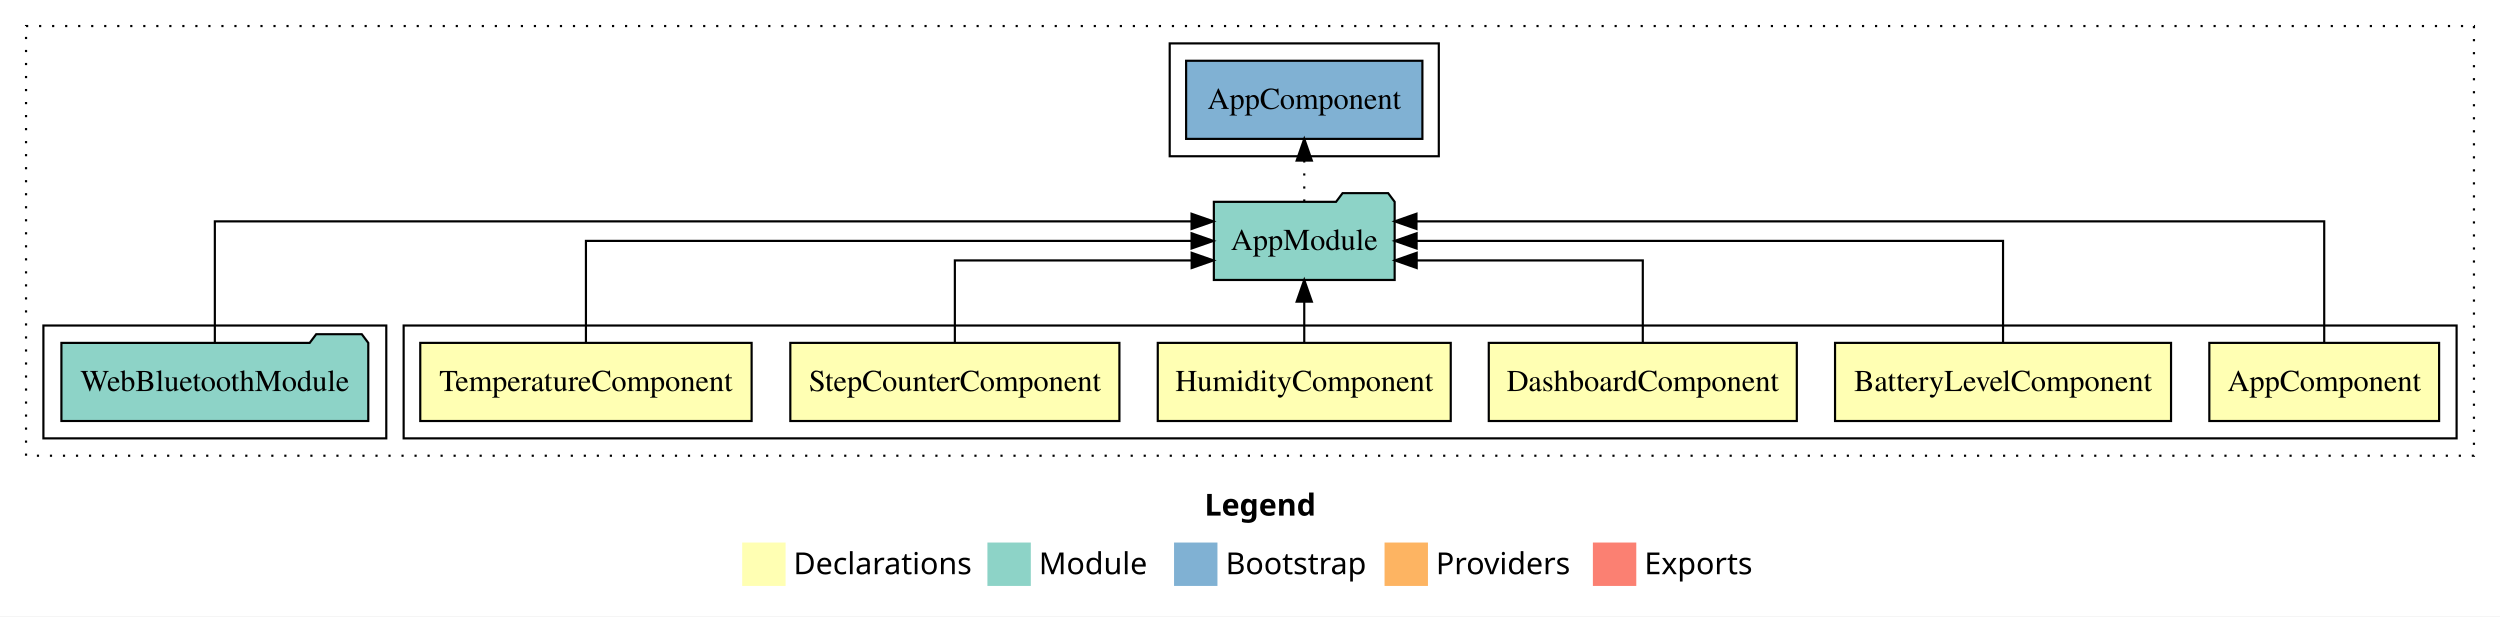
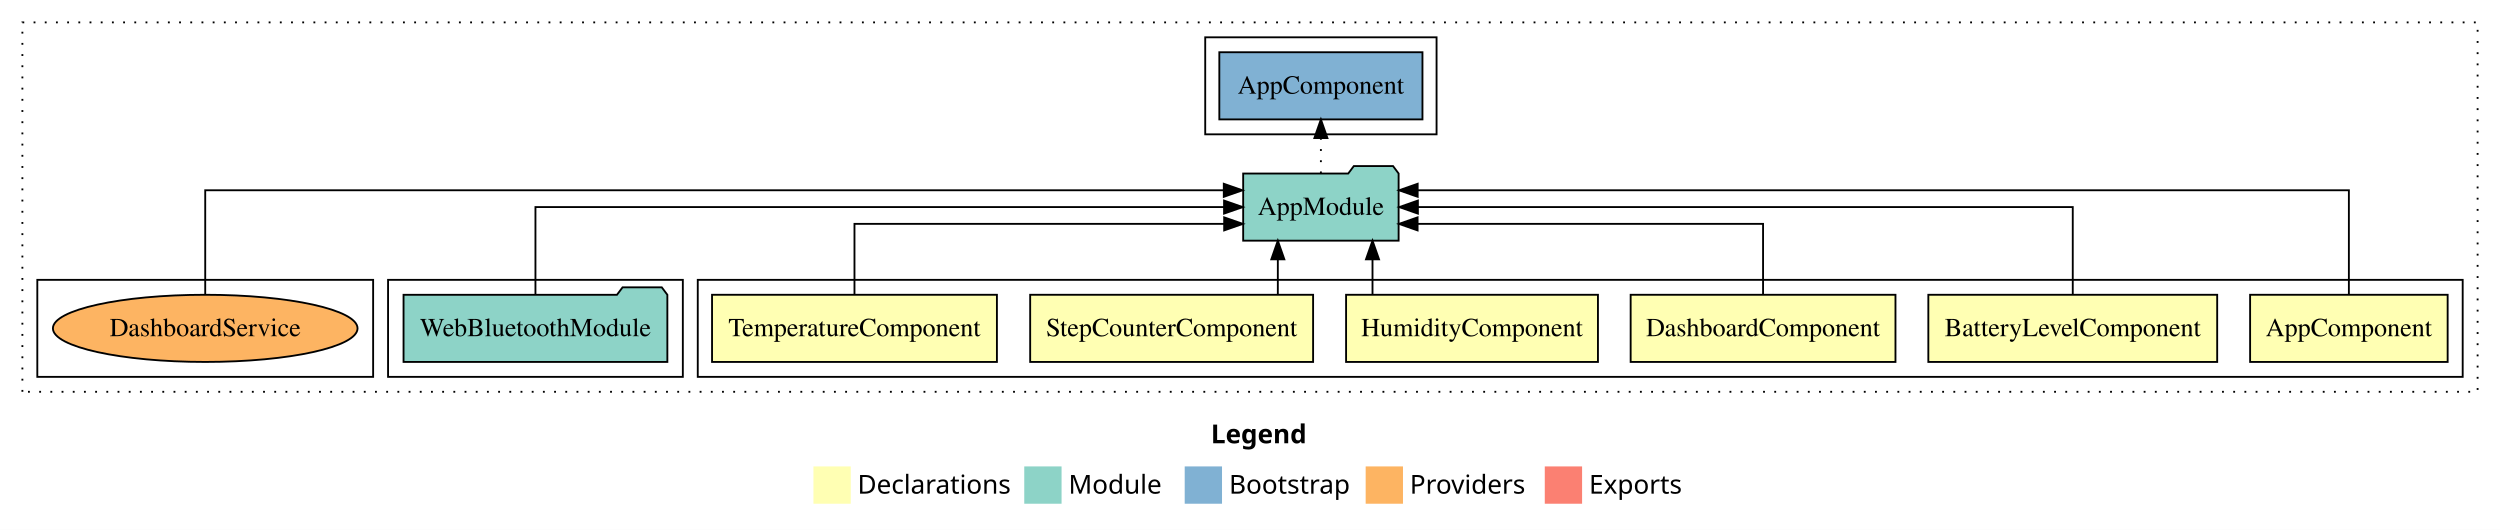
- <svg xmlns="http://www.w3.org/2000/svg" width="1152pt" height="284pt" viewBox="0.00 0.00 1152.00 284.00">
+ <svg xmlns="http://www.w3.org/2000/svg" width="1340pt" height="284pt" viewBox="0.00 0.00 1340.00 284.00">
  <g id="graph0" class="graph" transform="scale(1 1) rotate(0) translate(4 280)">
-     <polygon fill="#ffffff" stroke="transparent" points="-4,4 -4,-280 1148,-280 1148,4 -4,4" />
-     <text text-anchor="start" x="551.009" y="-42.4" font-family="sans-serif" font-weight="bold" font-size="14.00" fill="#000000">Legend</text>
-     <polygon fill="#ffffb3" stroke="transparent" points="338,-10 338,-30 358,-30 358,-10 338,-10" />
-     <text text-anchor="start" x="361.629" y="-15.4" font-family="sans-serif" font-size="14.00" fill="#000000">  Declarations</text>
-     <polygon fill="#8dd3c7" stroke="transparent" points="451,-10 451,-30 471,-30 471,-10 451,-10" />
-     <text text-anchor="start" x="474.725" y="-15.4" font-family="sans-serif" font-size="14.00" fill="#000000">  Module</text>
-     <polygon fill="#80b1d3" stroke="transparent" points="537,-10 537,-30 557,-30 557,-10 537,-10" />
-     <text text-anchor="start" x="560.781" y="-15.4" font-family="sans-serif" font-size="14.00" fill="#000000">  Bootstrap</text>
-     <polygon fill="#fdb462" stroke="transparent" points="634,-10 634,-30 654,-30 654,-10 634,-10" />
-     <text text-anchor="start" x="657.673" y="-15.4" font-family="sans-serif" font-size="14.00" fill="#000000">  Providers</text>
-     <polygon fill="#fb8072" stroke="transparent" points="730,-10 730,-30 750,-30 750,-10 730,-10" />
-     <text text-anchor="start" x="753.726" y="-15.4" font-family="sans-serif" font-size="14.00" fill="#000000">  Exports</text>
+     <polygon fill="#ffffff" stroke="transparent" points="-4,4 -4,-280 1336,-280 1336,4 -4,4" />
+     <text text-anchor="start" x="645.009" y="-42.4" font-family="sans-serif" font-weight="bold" font-size="14.00" fill="#000000">Legend</text>
+     <polygon fill="#ffffb3" stroke="transparent" points="432,-10 432,-30 452,-30 452,-10 432,-10" />
+     <text text-anchor="start" x="455.629" y="-15.4" font-family="sans-serif" font-size="14.00" fill="#000000">  Declarations</text>
+     <polygon fill="#8dd3c7" stroke="transparent" points="545,-10 545,-30 565,-30 565,-10 545,-10" />
+     <text text-anchor="start" x="568.725" y="-15.4" font-family="sans-serif" font-size="14.00" fill="#000000">  Module</text>
+     <polygon fill="#80b1d3" stroke="transparent" points="631,-10 631,-30 651,-30 651,-10 631,-10" />
+     <text text-anchor="start" x="654.781" y="-15.4" font-family="sans-serif" font-size="14.00" fill="#000000">  Bootstrap</text>
+     <polygon fill="#fdb462" stroke="transparent" points="728,-10 728,-30 748,-30 748,-10 728,-10" />
+     <text text-anchor="start" x="751.673" y="-15.4" font-family="sans-serif" font-size="14.00" fill="#000000">  Providers</text>
+     <polygon fill="#fb8072" stroke="transparent" points="824,-10 824,-30 844,-30 844,-10 824,-10" />
+     <text text-anchor="start" x="847.726" y="-15.4" font-family="sans-serif" font-size="14.00" fill="#000000">  Exports</text>
    <g id="clust1" class="cluster">
-       <polygon fill="none" stroke="#000000" stroke-dasharray="1,5" points="8,-70 8,-268 1136,-268 1136,-70 8,-70" />
+       <polygon fill="none" stroke="#000000" stroke-dasharray="1,5" points="8,-70 8,-268 1324,-268 1324,-70 8,-70" />
    </g>
    <g id="clust2" class="cluster">
-       <polygon fill="none" stroke="#000000" points="182,-78 182,-130 1128,-130 1128,-78 182,-78" />
+       <polygon fill="none" stroke="#000000" points="370,-78 370,-130 1316,-130 1316,-78 370,-78" />
    </g>
    <g id="clust9" class="cluster">
-       <polygon fill="none" stroke="#000000" points="16,-78 16,-130 174,-130 174,-78 16,-78" />
+       <polygon fill="none" stroke="#000000" points="204,-78 204,-130 362,-130 362,-78 204,-78" />
    </g>
    <g id="clust11" class="cluster">
-       <polygon fill="none" stroke="#000000" points="535,-208 535,-260 659,-260 659,-208 535,-208" />
+       <polygon fill="none" stroke="#000000" points="642,-208 642,-260 766,-260 766,-208 642,-208" />
+     </g>
+     <g id="clust12" class="cluster">
+       <polygon fill="none" stroke="#000000" points="16,-78 16,-130 196,-130 196,-78 16,-78" />
    </g>
    <g id="node1" class="node">
-       <polygon fill="#ffffb3" stroke="#000000" points="1119.94,-122 1014.06,-122 1014.06,-86 1119.94,-86 1119.94,-122" />
-       <text text-anchor="middle" x="1067" y="-99.8" font-family="Times,serif" font-size="14.00" fill="#000000">AppComponent</text>
+       <polygon fill="#ffffb3" stroke="#000000" points="1307.94,-122 1202.06,-122 1202.06,-86 1307.94,-86 1307.94,-122" />
+       <text text-anchor="middle" x="1255" y="-99.8" font-family="Times,serif" font-size="14.00" fill="#000000">AppComponent</text>
    </g>
    <g id="node7" class="node">
-       <polygon fill="#8dd3c7" stroke="#000000" points="638.657,-187 635.657,-191 614.657,-191 611.657,-187 555.343,-187 555.343,-151 638.657,-151 638.657,-187" />
-       <text text-anchor="middle" x="597" y="-164.8" font-family="Times,serif" font-size="14.00" fill="#000000">AppModule</text>
+       <polygon fill="#8dd3c7" stroke="#000000" points="745.657,-187 742.657,-191 721.657,-191 718.657,-187 662.343,-187 662.343,-151 745.657,-151 745.657,-187" />
+       <text text-anchor="middle" x="704" y="-164.8" font-family="Times,serif" font-size="14.00" fill="#000000">AppModule</text>
    </g>
    <g id="edge1" class="edge">
-       <path fill="none" stroke="#000000" d="M1067,-122.292C1067,-144.206 1067,-178 1067,-178 1067,-178 648.709,-178 648.709,-178" />
-       <polygon fill="#000000" stroke="#000000" points="648.709,-174.5 638.709,-178 648.709,-181.5 648.709,-174.5" />
+       <path fill="none" stroke="#000000" d="M1255,-122.292C1255,-144.206 1255,-178 1255,-178 1255,-178 755.867,-178 755.867,-178" />
+       <polygon fill="#000000" stroke="#000000" points="755.867,-174.5 745.867,-178 755.867,-181.5 755.867,-174.5" />
    </g>
    <g id="node2" class="node">
-       <polygon fill="#ffffb3" stroke="#000000" points="996.413,-122 841.587,-122 841.587,-86 996.413,-86 996.413,-122" />
-       <text text-anchor="middle" x="919" y="-99.8" font-family="Times,serif" font-size="14.00" fill="#000000">BatteryLevelComponent</text>
+       <polygon fill="#ffffb3" stroke="#000000" points="1184.413,-122 1029.587,-122 1029.587,-86 1184.413,-86 1184.413,-122" />
+       <text text-anchor="middle" x="1107" y="-99.8" font-family="Times,serif" font-size="14.00" fill="#000000">BatteryLevelComponent</text>
    </g>
    <g id="edge2" class="edge">
-       <path fill="none" stroke="#000000" d="M919,-122.106C919,-141.339 919,-169 919,-169 919,-169 648.766,-169 648.766,-169" />
-       <polygon fill="#000000" stroke="#000000" points="648.766,-165.5 638.766,-169 648.766,-172.5 648.766,-165.5" />
+       <path fill="none" stroke="#000000" d="M1107,-122.106C1107,-141.339 1107,-169 1107,-169 1107,-169 755.988,-169 755.988,-169" />
+       <polygon fill="#000000" stroke="#000000" points="755.988,-165.5 745.988,-169 755.988,-172.5 755.988,-165.5" />
    </g>
    <g id="node3" class="node">
-       <polygon fill="#ffffb3" stroke="#000000" points="823.973,-122 682.027,-122 682.027,-86 823.973,-86 823.973,-122" />
-       <text text-anchor="middle" x="753" y="-99.8" font-family="Times,serif" font-size="14.00" fill="#000000">DashboardComponent</text>
+       <polygon fill="#ffffb3" stroke="#000000" points="1011.973,-122 870.027,-122 870.027,-86 1011.973,-86 1011.973,-122" />
+       <text text-anchor="middle" x="941" y="-99.8" font-family="Times,serif" font-size="14.00" fill="#000000">DashboardComponent</text>
    </g>
    <g id="edge3" class="edge">
-       <path fill="none" stroke="#000000" d="M753,-122.027C753,-138.398 753,-160 753,-160 753,-160 648.805,-160 648.805,-160" />
-       <polygon fill="#000000" stroke="#000000" points="648.805,-156.5 638.805,-160 648.805,-163.5 648.805,-156.5" />
+       <path fill="none" stroke="#000000" d="M941,-122.027C941,-138.398 941,-160 941,-160 941,-160 755.825,-160 755.825,-160" />
+       <polygon fill="#000000" stroke="#000000" points="755.825,-156.5 745.825,-160 755.825,-163.5 755.825,-156.5" />
    </g>
    <g id="node4" class="node">
-       <polygon fill="#ffffb3" stroke="#000000" points="664.501,-122 529.499,-122 529.499,-86 664.501,-86 664.501,-122" />
-       <text text-anchor="middle" x="597" y="-99.8" font-family="Times,serif" font-size="14.00" fill="#000000">HumidityComponent</text>
+       <polygon fill="#ffffb3" stroke="#000000" points="852.501,-122 717.499,-122 717.499,-86 852.501,-86 852.501,-122" />
+       <text text-anchor="middle" x="785" y="-99.8" font-family="Times,serif" font-size="14.00" fill="#000000">HumidityComponent</text>
    </g>
    <g id="edge4" class="edge">
-       <path fill="none" stroke="#000000" d="M597,-122.106C597,-122.106 597,-140.991 597,-140.991" />
-       <polygon fill="#000000" stroke="#000000" points="593.5,-140.991 597,-150.991 600.5,-140.991 593.5,-140.991" />
+       <path fill="none" stroke="#000000" d="M731.664,-122.106C731.664,-122.106 731.664,-140.991 731.664,-140.991" />
+       <polygon fill="#000000" stroke="#000000" points="728.164,-140.991 731.664,-150.991 735.164,-140.991 728.164,-140.991" />
    </g>
    <g id="node5" class="node">
-       <polygon fill="#ffffb3" stroke="#000000" points="511.823,-122 360.177,-122 360.177,-86 511.823,-86 511.823,-122" />
-       <text text-anchor="middle" x="436" y="-99.8" font-family="Times,serif" font-size="14.00" fill="#000000">StepCounterComponent</text>
+       <polygon fill="#ffffb3" stroke="#000000" points="699.823,-122 548.177,-122 548.177,-86 699.823,-86 699.823,-122" />
+       <text text-anchor="middle" x="624" y="-99.8" font-family="Times,serif" font-size="14.00" fill="#000000">StepCounterComponent</text>
    </g>
    <g id="edge5" class="edge">
-       <path fill="none" stroke="#000000" d="M436,-122.027C436,-138.398 436,-160 436,-160 436,-160 545.119,-160 545.119,-160" />
-       <polygon fill="#000000" stroke="#000000" points="545.12,-163.5 555.119,-160 545.119,-156.5 545.12,-163.5" />
+       <path fill="none" stroke="#000000" d="M680.917,-122.106C680.917,-122.106 680.917,-140.991 680.917,-140.991" />
+       <polygon fill="#000000" stroke="#000000" points="677.417,-140.991 680.917,-150.991 684.417,-140.991 677.417,-140.991" />
    </g>
    <g id="node6" class="node">
-       <polygon fill="#ffffb3" stroke="#000000" points="342.346,-122 189.654,-122 189.654,-86 342.346,-86 342.346,-122" />
-       <text text-anchor="middle" x="266" y="-99.8" font-family="Times,serif" font-size="14.00" fill="#000000">TemperatureComponent</text>
+       <polygon fill="#ffffb3" stroke="#000000" points="530.346,-122 377.654,-122 377.654,-86 530.346,-86 530.346,-122" />
+       <text text-anchor="middle" x="454" y="-99.8" font-family="Times,serif" font-size="14.00" fill="#000000">TemperatureComponent</text>
    </g>
    <g id="edge6" class="edge">
-       <path fill="none" stroke="#000000" d="M266,-122.106C266,-141.339 266,-169 266,-169 266,-169 545.079,-169 545.079,-169" />
-       <polygon fill="#000000" stroke="#000000" points="545.079,-172.5 555.079,-169 545.079,-165.5 545.079,-172.5" />
+       <path fill="none" stroke="#000000" d="M454,-122.027C454,-138.398 454,-160 454,-160 454,-160 652.156,-160 652.156,-160" />
+       <polygon fill="#000000" stroke="#000000" points="652.156,-163.5 662.156,-160 652.156,-156.5 652.156,-163.5" />
    </g>
    <g id="node9" class="node">
-       <polygon fill="#80b1d3" stroke="#000000" points="651.439,-252 542.561,-252 542.561,-216 651.439,-216 651.439,-252" />
-       <text text-anchor="middle" x="597" y="-229.8" font-family="Times,serif" font-size="14.00" fill="#000000">AppComponent </text>
+       <polygon fill="#80b1d3" stroke="#000000" points="758.439,-252 649.561,-252 649.561,-216 758.439,-216 758.439,-252" />
+       <text text-anchor="middle" x="704" y="-229.8" font-family="Times,serif" font-size="14.00" fill="#000000">AppComponent </text>
    </g>
    <g id="edge8" class="edge">
-       <path fill="none" stroke="#000000" stroke-dasharray="1,5" d="M597,-187.106C597,-187.106 597,-205.991 597,-205.991" />
-       <polygon fill="#000000" stroke="#000000" points="593.5,-205.991 597,-215.991 600.5,-205.991 593.5,-205.991" />
+       <path fill="none" stroke="#000000" stroke-dasharray="1,5" d="M704,-187.106C704,-187.106 704,-205.991 704,-205.991" />
+       <polygon fill="#000000" stroke="#000000" points="700.5,-205.991 704,-215.991 707.5,-205.991 700.5,-205.991" />
    </g>
    <g id="node8" class="node">
-       <polygon fill="#8dd3c7" stroke="#000000" points="165.702,-122 162.702,-126 141.702,-126 138.702,-122 24.298,-122 24.298,-86 165.702,-86 165.702,-122" />
-       <text text-anchor="middle" x="95" y="-99.8" font-family="Times,serif" font-size="14.00" fill="#000000">WebBluetoothModule</text>
+       <polygon fill="#8dd3c7" stroke="#000000" points="353.702,-122 350.702,-126 329.702,-126 326.702,-122 212.298,-122 212.298,-86 353.702,-86 353.702,-122" />
+       <text text-anchor="middle" x="283" y="-99.8" font-family="Times,serif" font-size="14.00" fill="#000000">WebBluetoothModule</text>
    </g>
    <g id="edge7" class="edge">
-       <path fill="none" stroke="#000000" d="M95,-122.292C95,-144.206 95,-178 95,-178 95,-178 545.063,-178 545.063,-178" />
-       <polygon fill="#000000" stroke="#000000" points="545.063,-181.5 555.063,-178 545.063,-174.5 545.063,-181.5" />
+       <path fill="none" stroke="#000000" d="M283,-122.106C283,-141.339 283,-169 283,-169 283,-169 652.094,-169 652.094,-169" />
+       <polygon fill="#000000" stroke="#000000" points="652.094,-172.5 662.094,-169 652.094,-165.5 652.094,-172.5" />
+     </g>
+     <g id="node10" class="node">
+       <ellipse fill="#fdb462" stroke="#000000" cx="106" cy="-104" rx="81.642" ry="18" />
+       <text text-anchor="middle" x="106" y="-99.8" font-family="Times,serif" font-size="14.00" fill="#000000">DashboardService</text>
+     </g>
+     <g id="edge9" class="edge">
+       <path fill="none" stroke="#000000" d="M106,-122.292C106,-144.206 106,-178 106,-178 106,-178 651.95,-178 651.95,-178" />
+       <polygon fill="#000000" stroke="#000000" points="651.95,-181.5 661.95,-178 651.95,-174.5 651.95,-181.5" />
    </g>
  </g>
</svg>
